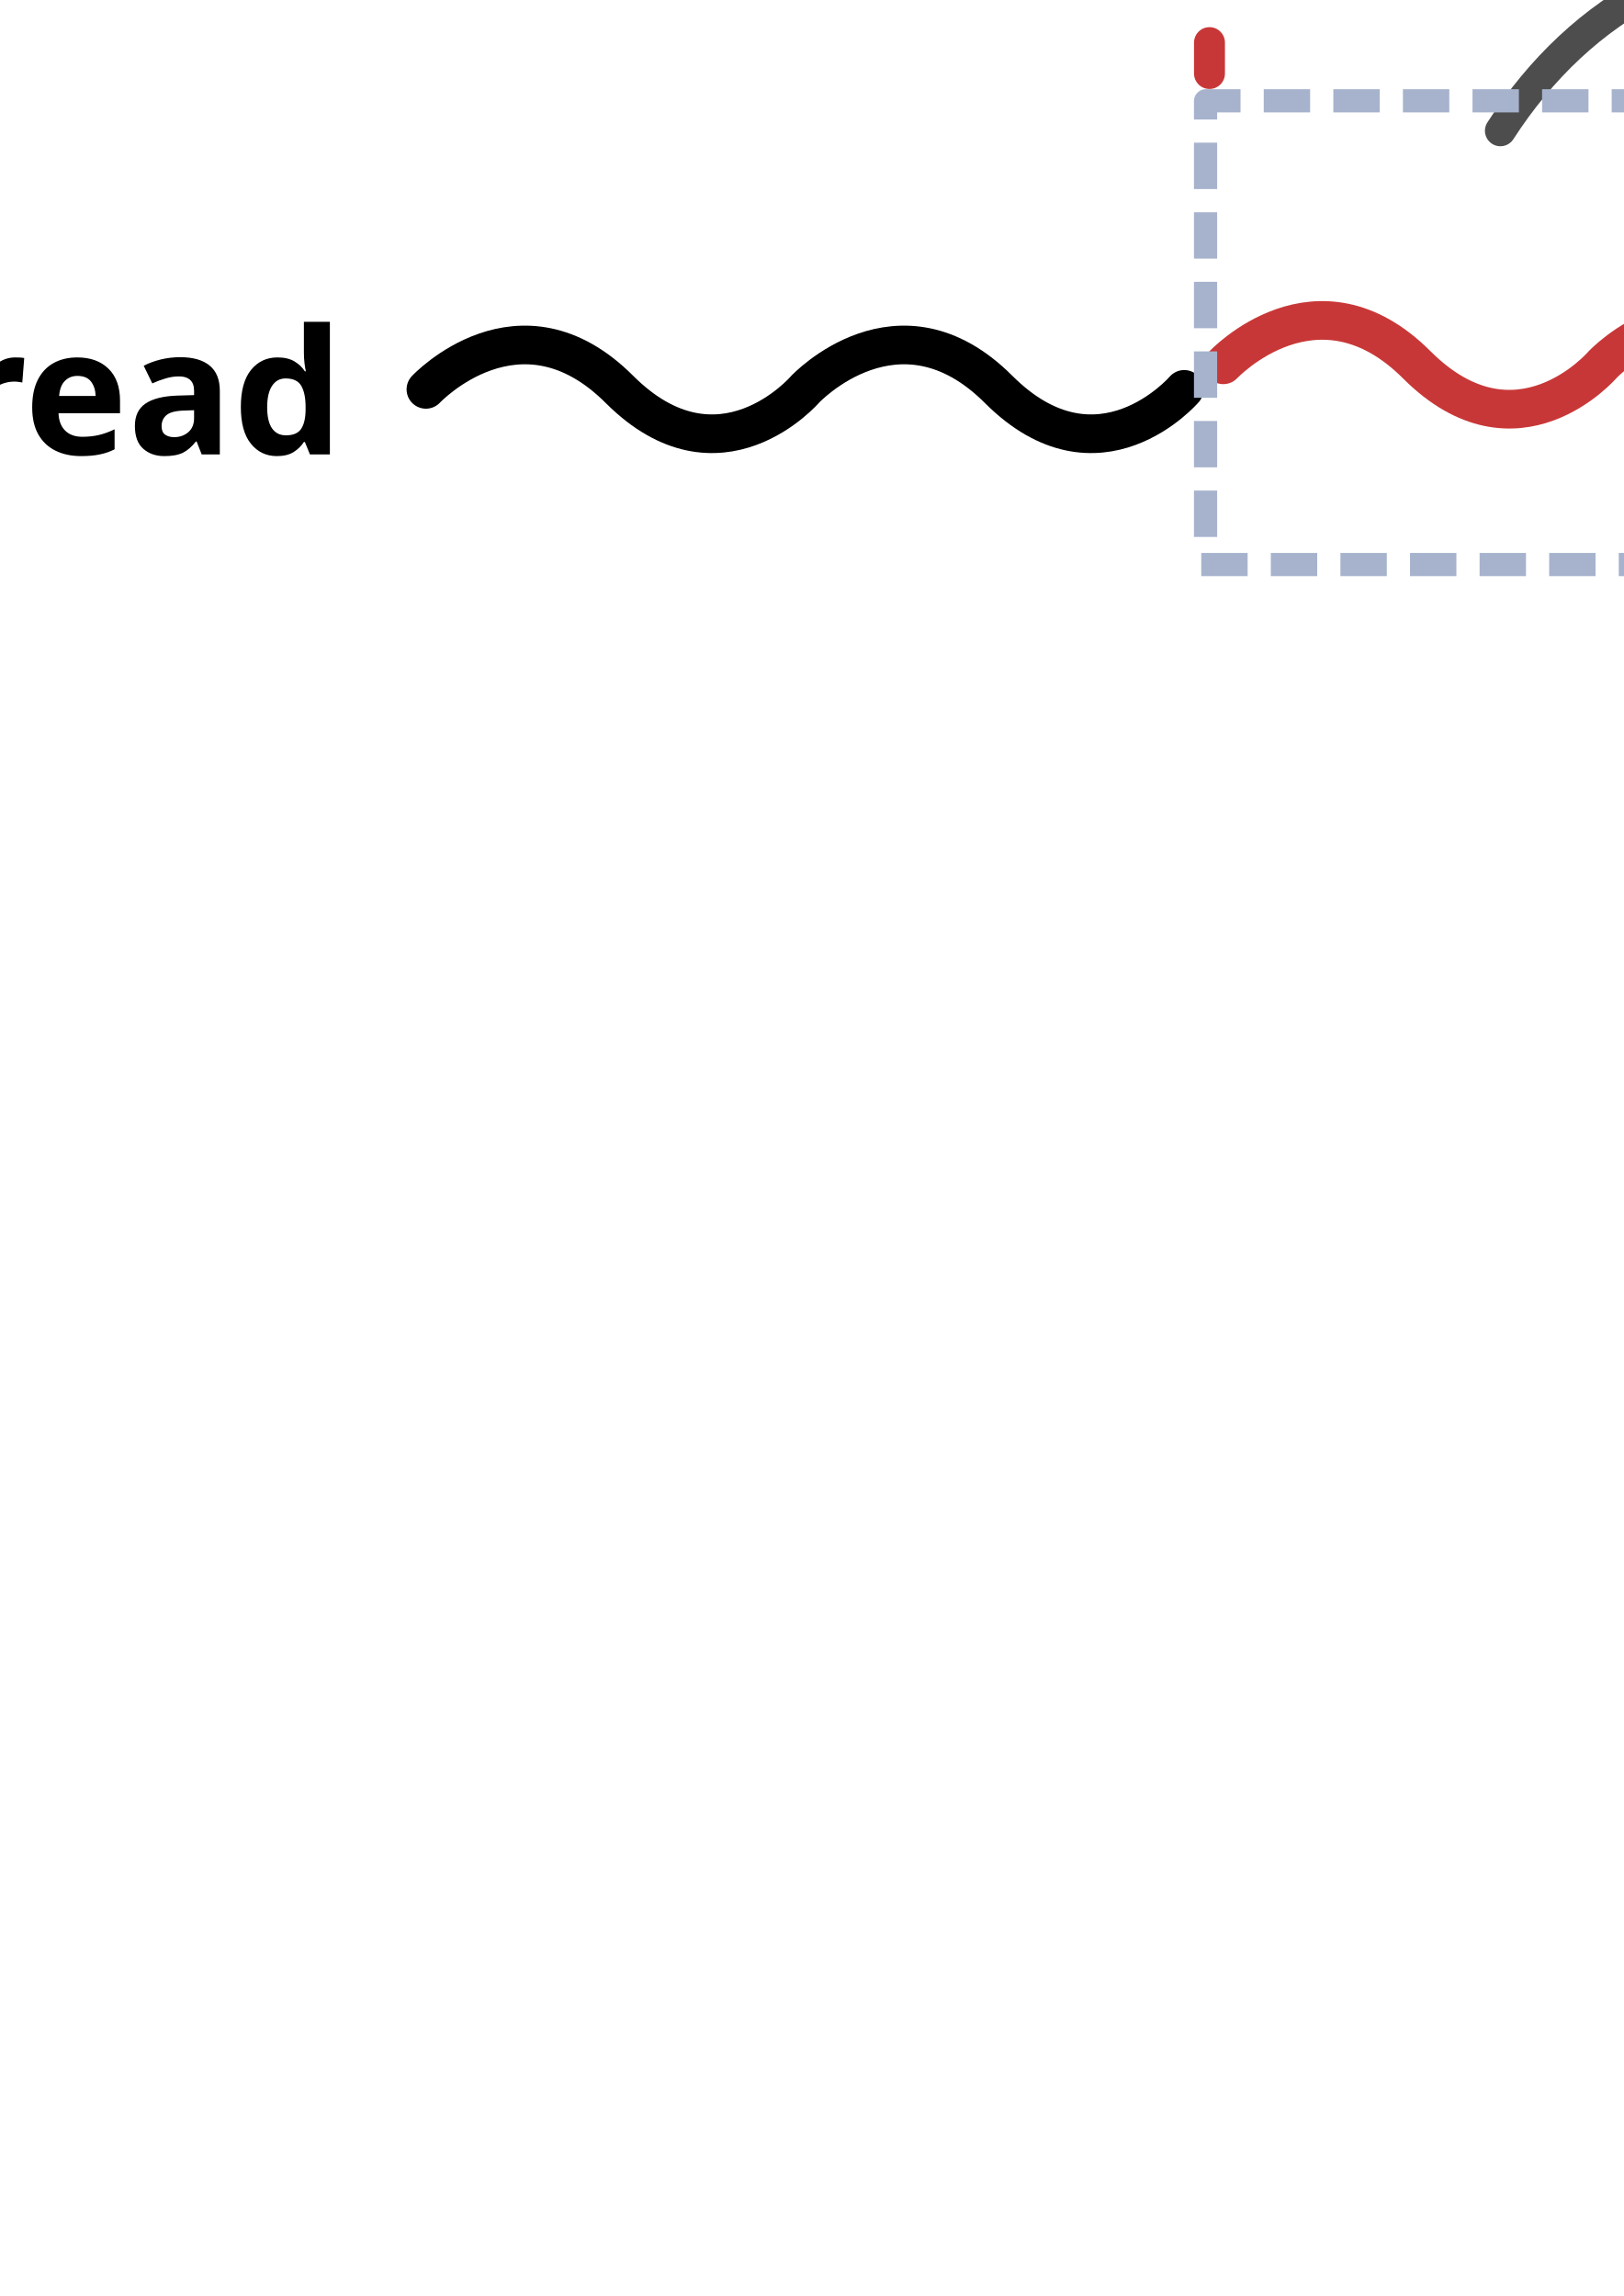
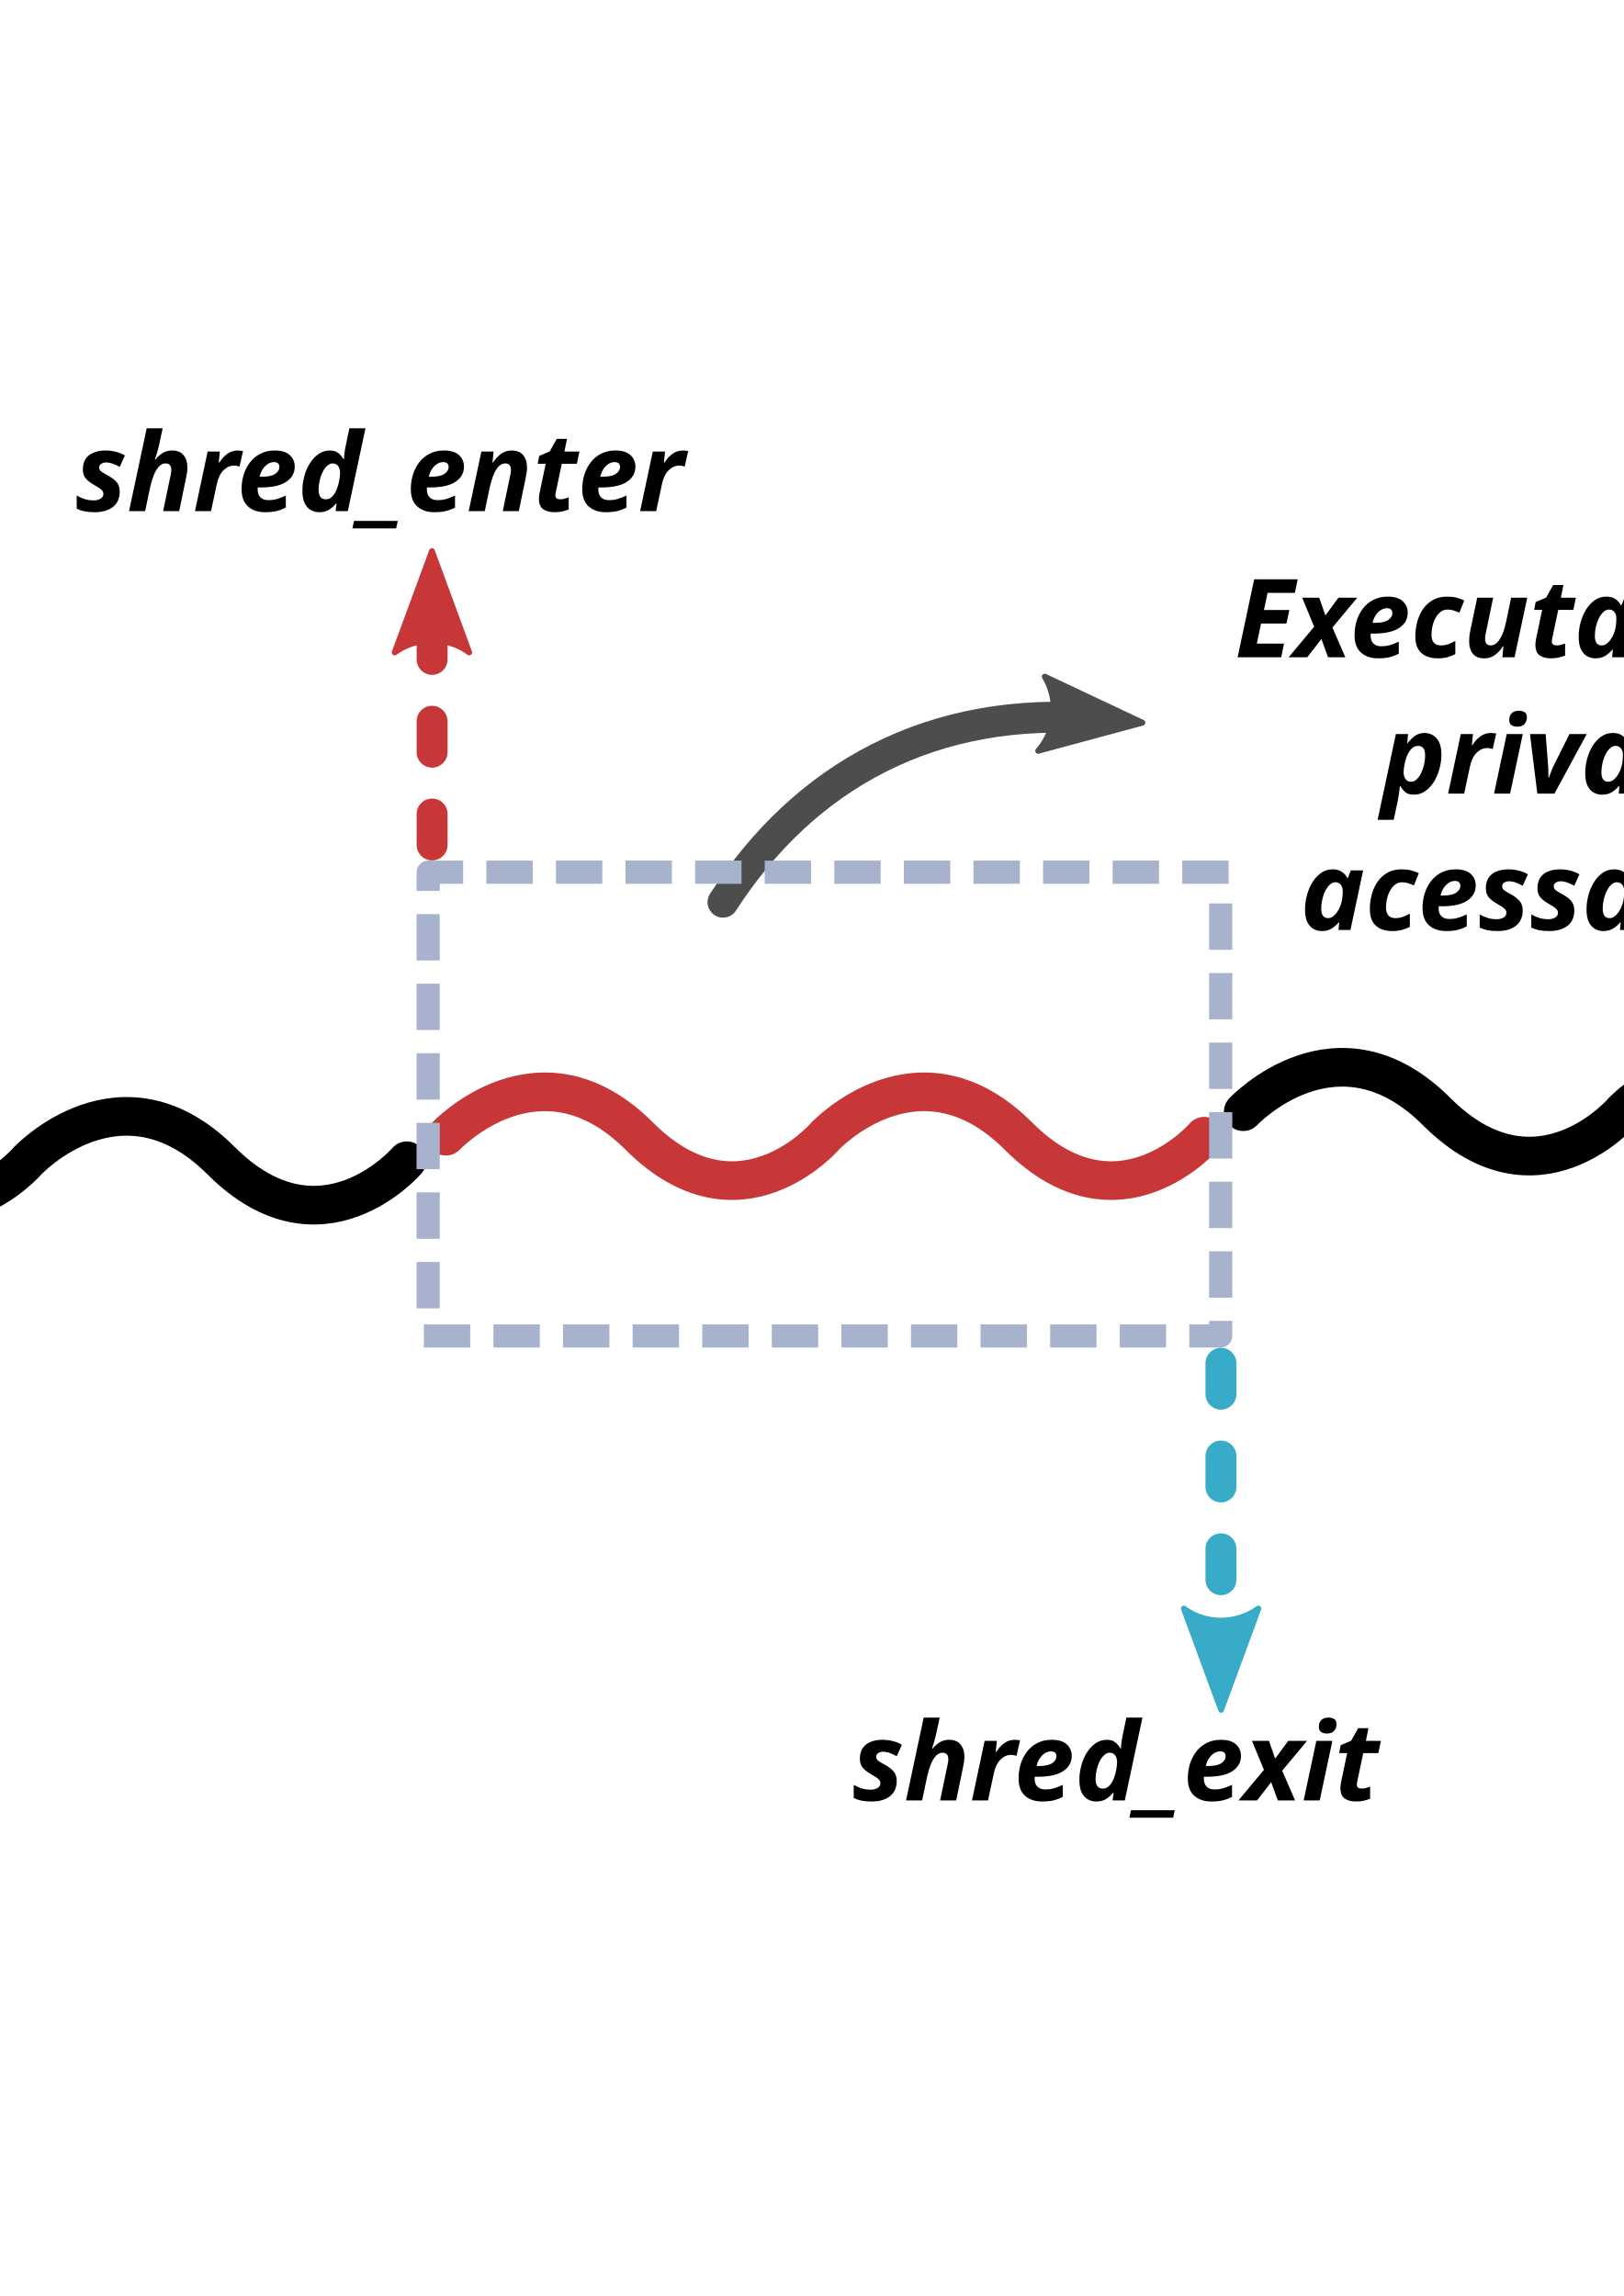
<svg xmlns="http://www.w3.org/2000/svg" width="210mm" height="297mm" viewBox="0 0 210 297" version="1.1" id="svg6083">
  <defs id="defs6077">
    <marker style="overflow:visible" id="marker110861-7" refX="0" refY="0" orient="auto">
      <path transform="matrix(-0.3,0,0,-0.3,0.69,0)" d="M 8.719,4.034 -2.207,0.016 8.719,-4.002 c -1.745,2.372 -1.735,5.617 -6e-7,8.035 z" style="fill:#37abc8;fill-opacity:1;fill-rule:evenodd;stroke:#37abc8;stroke-width:0.625;stroke-linejoin:round;stroke-opacity:1" id="path110859-5" />
    </marker>
    <marker orient="auto" refY="0" refX="0" id="marker78254-3" style="overflow:visible">
      <path id="path78252-6" style="fill:#c83737;fill-opacity:1;fill-rule:evenodd;stroke:#c83737;stroke-width:0.625;stroke-linejoin:round;stroke-opacity:1" d="M 8.719,4.034 -2.207,0.016 8.719,-4.002 c -1.745,2.372 -1.735,5.617 -6e-7,8.035 z" transform="matrix(-0.3,0,0,-0.3,0.69,0)" />
    </marker>
    <marker orient="auto" refY="0" refX="0" id="marker6036" style="overflow:visible">
      <path id="path6034" style="fill:#4d4d4d;fill-opacity:1;fill-rule:evenodd;stroke:#4d4d4d;stroke-width:0.625;stroke-linejoin:round;stroke-opacity:1" d="M 8.719,4.034 -2.207,0.016 8.719,-4.002 c -1.745,2.372 -1.735,5.617 -6e-7,8.035 z" transform="matrix(-0.3,0,0,-0.3,0.69,0)" />
    </marker>
  </defs>
  <g id="layer1">
-     <path style="fill:none;fill-rule:evenodd;stroke:#4d4d4d;stroke-width:4;stroke-linecap:round;stroke-linejoin:round;stroke-miterlimit:4;stroke-dasharray:none;stroke-opacity:1;marker-end:url(#marker6036)" d="M 194.052,16.917 C 204.497,0.723 220.991,-8.706 242.909,-6.762" id="path100332" />
-     <path id="path3628" style="fill:none;stroke:#000000;stroke-width:5;stroke-linecap:round;stroke-linejoin:round;stroke-miterlimit:4;stroke-dasharray:none;stroke-opacity:1" d="m 104.123,50.366 c 0,0 -11.09,12.921 -24.011,0 -12.921,-12.921 -25.028,0 -25.028,0 m 98.078,0 c 0,0 -11.09,12.921 -24.011,0 -12.921,-12.921 -25.028,0 -25.028,0" />
-     <path d="m 207.248,47.191 c 0,0 -11.09,12.921 -24.011,0 -12.921,-12.921 -25.028,0 -25.028,0 m 98.078,0 c 0,0 -11.09,12.921 -24.011,0 -12.921,-12.921 -25.028,0 -25.028,0" style="fill:none;stroke:#c83737;stroke-width:5;stroke-linecap:round;stroke-linejoin:round;stroke-miterlimit:4;stroke-dasharray:none;stroke-opacity:1" id="path4728" />
-     <path id="path4730" style="fill:none;stroke:#000000;stroke-width:5;stroke-linecap:round;stroke-linejoin:round;stroke-miterlimit:4;stroke-dasharray:none;stroke-opacity:1" d="m 310.374,44.016 c 0,0 -11.09,12.921 -24.011,0 -12.921,-12.921 -25.028,0 -25.028,0 m 98.078,0 c 0,0 -11.09,12.921 -24.011,0 -12.921,-12.921 -25.028,0 -25.028,0" />
-     <rect style="opacity:1;fill:none;fill-opacity:1;stroke:#a7b3cd;stroke-width:3;stroke-linecap:square;stroke-linejoin:bevel;stroke-miterlimit:4;stroke-dasharray:3, 6;stroke-dashoffset:0;stroke-opacity:1" id="rect100358" width="102.503" height="59.99" x="155.919" y="13.039" ry="0.025" />
-     <text xml:space="preserve" style="font-style:normal;font-variant:normal;font-weight:normal;font-stretch:normal;font-size:10.583px;line-height:1.25;font-family:Hack;-inkscape-font-specification:Hack;letter-spacing:0px;word-spacing:0px;fill:#000000;fill-opacity:1;stroke:none;stroke-width:0.265" x="-34.555" y="58.781" id="text5970">
-       <tspan id="tspan5968" x="-34.555" y="58.781" style="font-style:normal;font-variant:normal;font-weight:bold;font-stretch:normal;font-size:22.578px;font-family:Hack;-inkscape-font-specification:'Hack Bold';stroke-width:0.265">Thread</tspan>
+     <path style="fill:none;fill-rule:evenodd;stroke:#4d4d4d;stroke-width:4;stroke-linecap:round;stroke-linejoin:round;stroke-miterlimit:4;stroke-dasharray:none;stroke-opacity:1;marker-end:url(#marker6036)" d="M 93.51,116.702 C 103.955,100.509 120.449,91.08 142.367,93.024" id="path100332" />
+     <path id="path3628" style="fill:none;stroke:#000000;stroke-width:5;stroke-linecap:round;stroke-linejoin:round;stroke-miterlimit:4;stroke-dasharray:none;stroke-opacity:1" d="m 3.581,150.152 c 0,0 -11.09,12.921 -24.011,0 -12.921,-12.921 -25.028,0 -25.028,0 m 98.078,0 c 0,0 -11.09,12.921 -24.011,0 -12.921,-12.921 -25.028,0 -25.028,0" />
+     <path d="m 106.707,146.977 c 0,0 -11.09,12.921 -24.011,0 -12.921,-12.921 -25.028,0 -25.028,0 m 98.078,0 c 0,0 -11.09,12.921 -24.011,0 -12.921,-12.921 -25.028,0 -25.028,0" style="fill:none;stroke:#c83737;stroke-width:5;stroke-linecap:round;stroke-linejoin:round;stroke-miterlimit:4;stroke-dasharray:none;stroke-opacity:1" id="path4728" />
+     <path id="path4730" style="fill:none;stroke:#000000;stroke-width:5;stroke-linecap:round;stroke-linejoin:round;stroke-miterlimit:4;stroke-dasharray:none;stroke-opacity:1" d="m 209.832,143.802 c 0,0 -11.09,12.921 -24.011,0 -12.921,-12.921 -25.028,0 -25.028,0 m 98.078,0 c 0,0 -11.09,12.921 -24.011,0 -12.921,-12.921 -25.028,0 -25.028,0" />
+     <rect style="opacity:1;fill:none;fill-opacity:1;stroke:#a7b3cd;stroke-width:3;stroke-linecap:square;stroke-linejoin:bevel;stroke-miterlimit:4;stroke-dasharray:3, 6;stroke-dashoffset:0;stroke-opacity:1" id="rect100358" width="102.503" height="59.99" x="55.377" y="112.825" ry="0.025" />
+     <text xml:space="preserve" style="font-style:normal;font-variant:normal;font-weight:normal;font-stretch:normal;font-size:10.583px;line-height:1.25;font-family:Hack;-inkscape-font-specification:Hack;letter-spacing:0px;word-spacing:0px;fill:#000000;fill-opacity:1;stroke:none;stroke-width:0.265" x="-135.096" y="158.566" id="text5970">
+       <tspan id="tspan5968" x="-135.096" y="158.566" style="font-style:normal;font-variant:normal;font-weight:bold;font-stretch:normal;font-size:22.578px;font-family:Hack;-inkscape-font-specification:'Hack Bold';stroke-width:0.265">Thread</tspan>
    </text>
-     <path id="path78250" d="M 156.427,9.511 V -23.09" style="fill:none;fill-rule:evenodd;stroke:#c83737;stroke-width:4;stroke-linecap:round;stroke-linejoin:round;stroke-miterlimit:4;stroke-dasharray:4, 8;stroke-dashoffset:0;stroke-opacity:1;marker-end:url(#marker78254-3);paint-order:normal" />
-     <path id="path110857" d="M 258.452,76.558 V 115.99" style="fill:none;fill-rule:evenodd;stroke:#37abc8;stroke-width:4;stroke-linecap:round;stroke-linejoin:round;stroke-miterlimit:4;stroke-dasharray:4, 8;stroke-dashoffset:0;stroke-opacity:1;marker-end:url(#marker110861-7);paint-order:normal" />
-     <text id="text6028" y="-33.668" x="110.305" style="font-style:normal;font-variant:normal;font-weight:normal;font-stretch:normal;font-size:10.583px;line-height:1.25;font-family:Hack;-inkscape-font-specification:Hack;letter-spacing:0px;word-spacing:0px;fill:#000000;fill-opacity:1;stroke:none;stroke-width:0.265" xml:space="preserve">
-       <tspan style="font-style:oblique;font-variant:normal;font-weight:bold;font-stretch:normal;font-size:14.111px;font-family:Hack;-inkscape-font-specification:'Hack Bold Oblique';stroke-width:0.265" y="-33.668" x="110.305" id="tspan6026">shred_enter</tspan>
+     <path id="path78250" d="M 55.886,109.297 V 76.696" style="fill:none;fill-rule:evenodd;stroke:#c83737;stroke-width:4;stroke-linecap:round;stroke-linejoin:round;stroke-miterlimit:4;stroke-dasharray:4, 8;stroke-dashoffset:0;stroke-opacity:1;marker-end:url(#marker78254-3);paint-order:normal" />
+     <path id="path110857" d="M 157.91,176.344 V 215.775" style="fill:none;fill-rule:evenodd;stroke:#37abc8;stroke-width:4;stroke-linecap:round;stroke-linejoin:round;stroke-miterlimit:4;stroke-dasharray:4, 8;stroke-dashoffset:0;stroke-opacity:1;marker-end:url(#marker110861-7);paint-order:normal" />
+     <text id="text6028" y="66.118" x="9.764" style="font-style:normal;font-variant:normal;font-weight:normal;font-stretch:normal;font-size:10.583px;line-height:1.25;font-family:Hack;-inkscape-font-specification:Hack;letter-spacing:0px;word-spacing:0px;fill:#000000;fill-opacity:1;stroke:none;stroke-width:0.265" xml:space="preserve">
+       <tspan style="font-style:oblique;font-variant:normal;font-weight:bold;font-stretch:normal;font-size:14.111px;font-family:Hack;-inkscape-font-specification:'Hack Bold Oblique';stroke-width:0.265" y="66.118" x="9.764" id="tspan6026">shred_enter</tspan>
    </text>
-     <text xml:space="preserve" style="font-style:normal;font-variant:normal;font-weight:normal;font-stretch:normal;font-size:10.583px;line-height:1.25;font-family:Hack;-inkscape-font-specification:Hack;letter-spacing:0px;word-spacing:0px;fill:#000000;fill-opacity:1;stroke:none;stroke-width:0.265" x="210.799" y="133.108" id="text6032">
-       <tspan id="tspan6030" x="210.799" y="133.108" style="font-style:oblique;font-variant:normal;font-weight:bold;font-stretch:normal;font-size:14.111px;font-family:Hack;-inkscape-font-specification:'Hack Bold Oblique';stroke-width:0.265">shred_exit</tspan>
+     <text xml:space="preserve" style="font-style:normal;font-variant:normal;font-weight:normal;font-stretch:normal;font-size:10.583px;line-height:1.25;font-family:Hack;-inkscape-font-specification:Hack;letter-spacing:0px;word-spacing:0px;fill:#000000;fill-opacity:1;stroke:none;stroke-width:0.265" x="110.257" y="232.894" id="text6032">
+       <tspan id="tspan6030" x="110.257" y="232.894" style="font-style:oblique;font-variant:normal;font-weight:bold;font-stretch:normal;font-size:14.111px;font-family:Hack;-inkscape-font-specification:'Hack Bold Oblique';stroke-width:0.265">shred_exit</tspan>
    </text>
-     <text xml:space="preserve" style="font-style:normal;font-variant:normal;font-weight:normal;font-stretch:normal;font-size:10.583px;line-height:1.25;font-family:Hack;-inkscape-font-specification:Hack;letter-spacing:0px;word-spacing:0px;fill:#000000;fill-opacity:1;stroke:none;stroke-width:0.265" x="312.409" y="-14.769" id="text6040">
-       <tspan id="tspan6038" x="312.409" y="-14.769" style="font-style:oblique;font-variant:normal;font-weight:bold;font-stretch:normal;font-size:14.111px;font-family:Hack;-inkscape-font-specification:'Hack Bold Oblique';text-align:center;text-anchor:middle;stroke-width:0.265">Executes private</tspan>
-       <tspan x="312.409" y="2.87" style="font-style:oblique;font-variant:normal;font-weight:bold;font-stretch:normal;font-size:14.111px;font-family:Hack;-inkscape-font-specification:'Hack Bold Oblique';text-align:center;text-anchor:middle;stroke-width:0.265" id="tspan6042">code and access</tspan>
-       <tspan x="312.409" y="20.509" style="font-style:oblique;font-variant:normal;font-weight:bold;font-stretch:normal;font-size:14.111px;font-family:Hack;-inkscape-font-specification:'Hack Bold Oblique';text-align:center;text-anchor:middle;stroke-width:0.265" id="tspan6044">s-pool</tspan>
+     <text xml:space="preserve" style="font-style:normal;font-variant:normal;font-weight:normal;font-stretch:normal;font-size:10.583px;line-height:1.25;font-family:Hack;-inkscape-font-specification:Hack;letter-spacing:0px;word-spacing:0px;fill:#000000;fill-opacity:1;stroke:none;stroke-width:0.265" x="219.427" y="85.017" id="text6040">
+       <tspan x="219.427" y="85.017" style="font-style:oblique;font-variant:normal;font-weight:bold;font-stretch:normal;font-size:14.111px;font-family:Hack;-inkscape-font-specification:'Hack Bold Oblique';text-align:center;text-anchor:middle;stroke-width:0.265" id="tspan859">Executa código</tspan>
+       <tspan x="219.427" y="102.656" style="font-style:oblique;font-variant:normal;font-weight:bold;font-stretch:normal;font-size:14.111px;font-family:Hack;-inkscape-font-specification:'Hack Bold Oblique';text-align:center;text-anchor:middle;stroke-width:0.265" id="tspan863">privado e</tspan>
+       <tspan x="219.427" y="120.295" style="font-style:oblique;font-variant:normal;font-weight:bold;font-stretch:normal;font-size:14.111px;font-family:Hack;-inkscape-font-specification:'Hack Bold Oblique';text-align:center;text-anchor:middle;stroke-width:0.265" id="tspan6044">acessa s-pool</tspan>
    </text>
  </g>
</svg>
